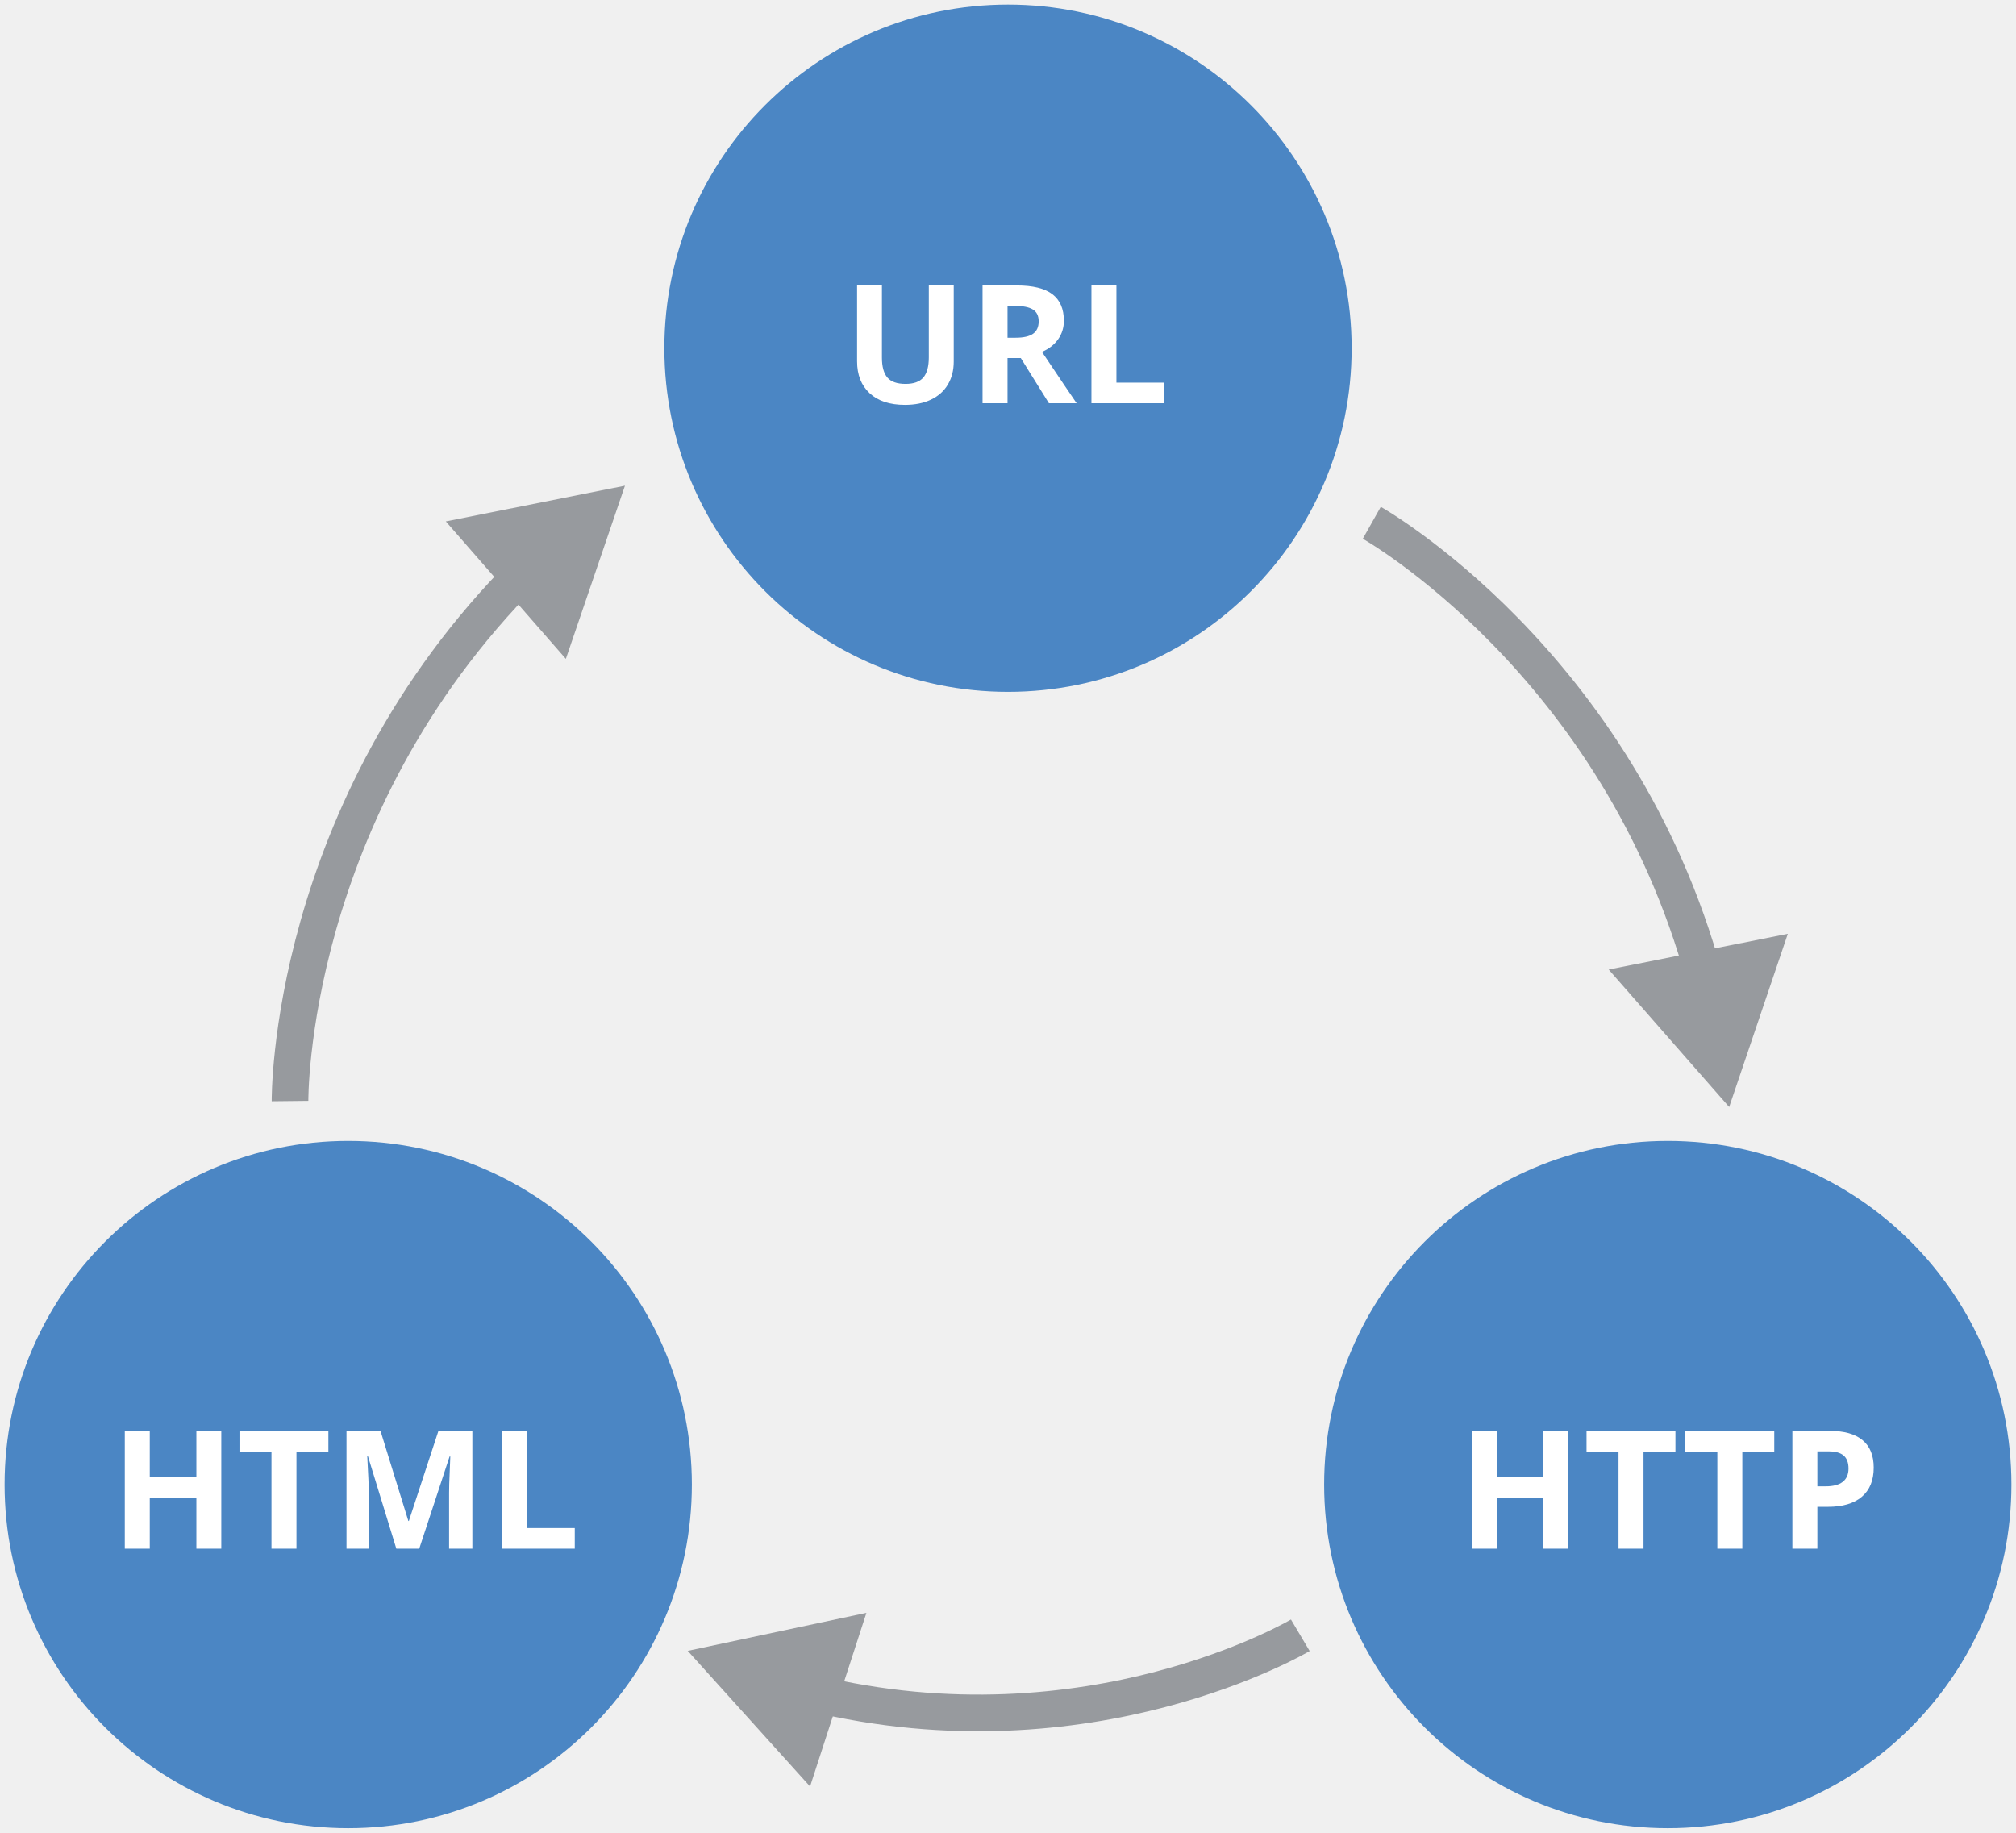
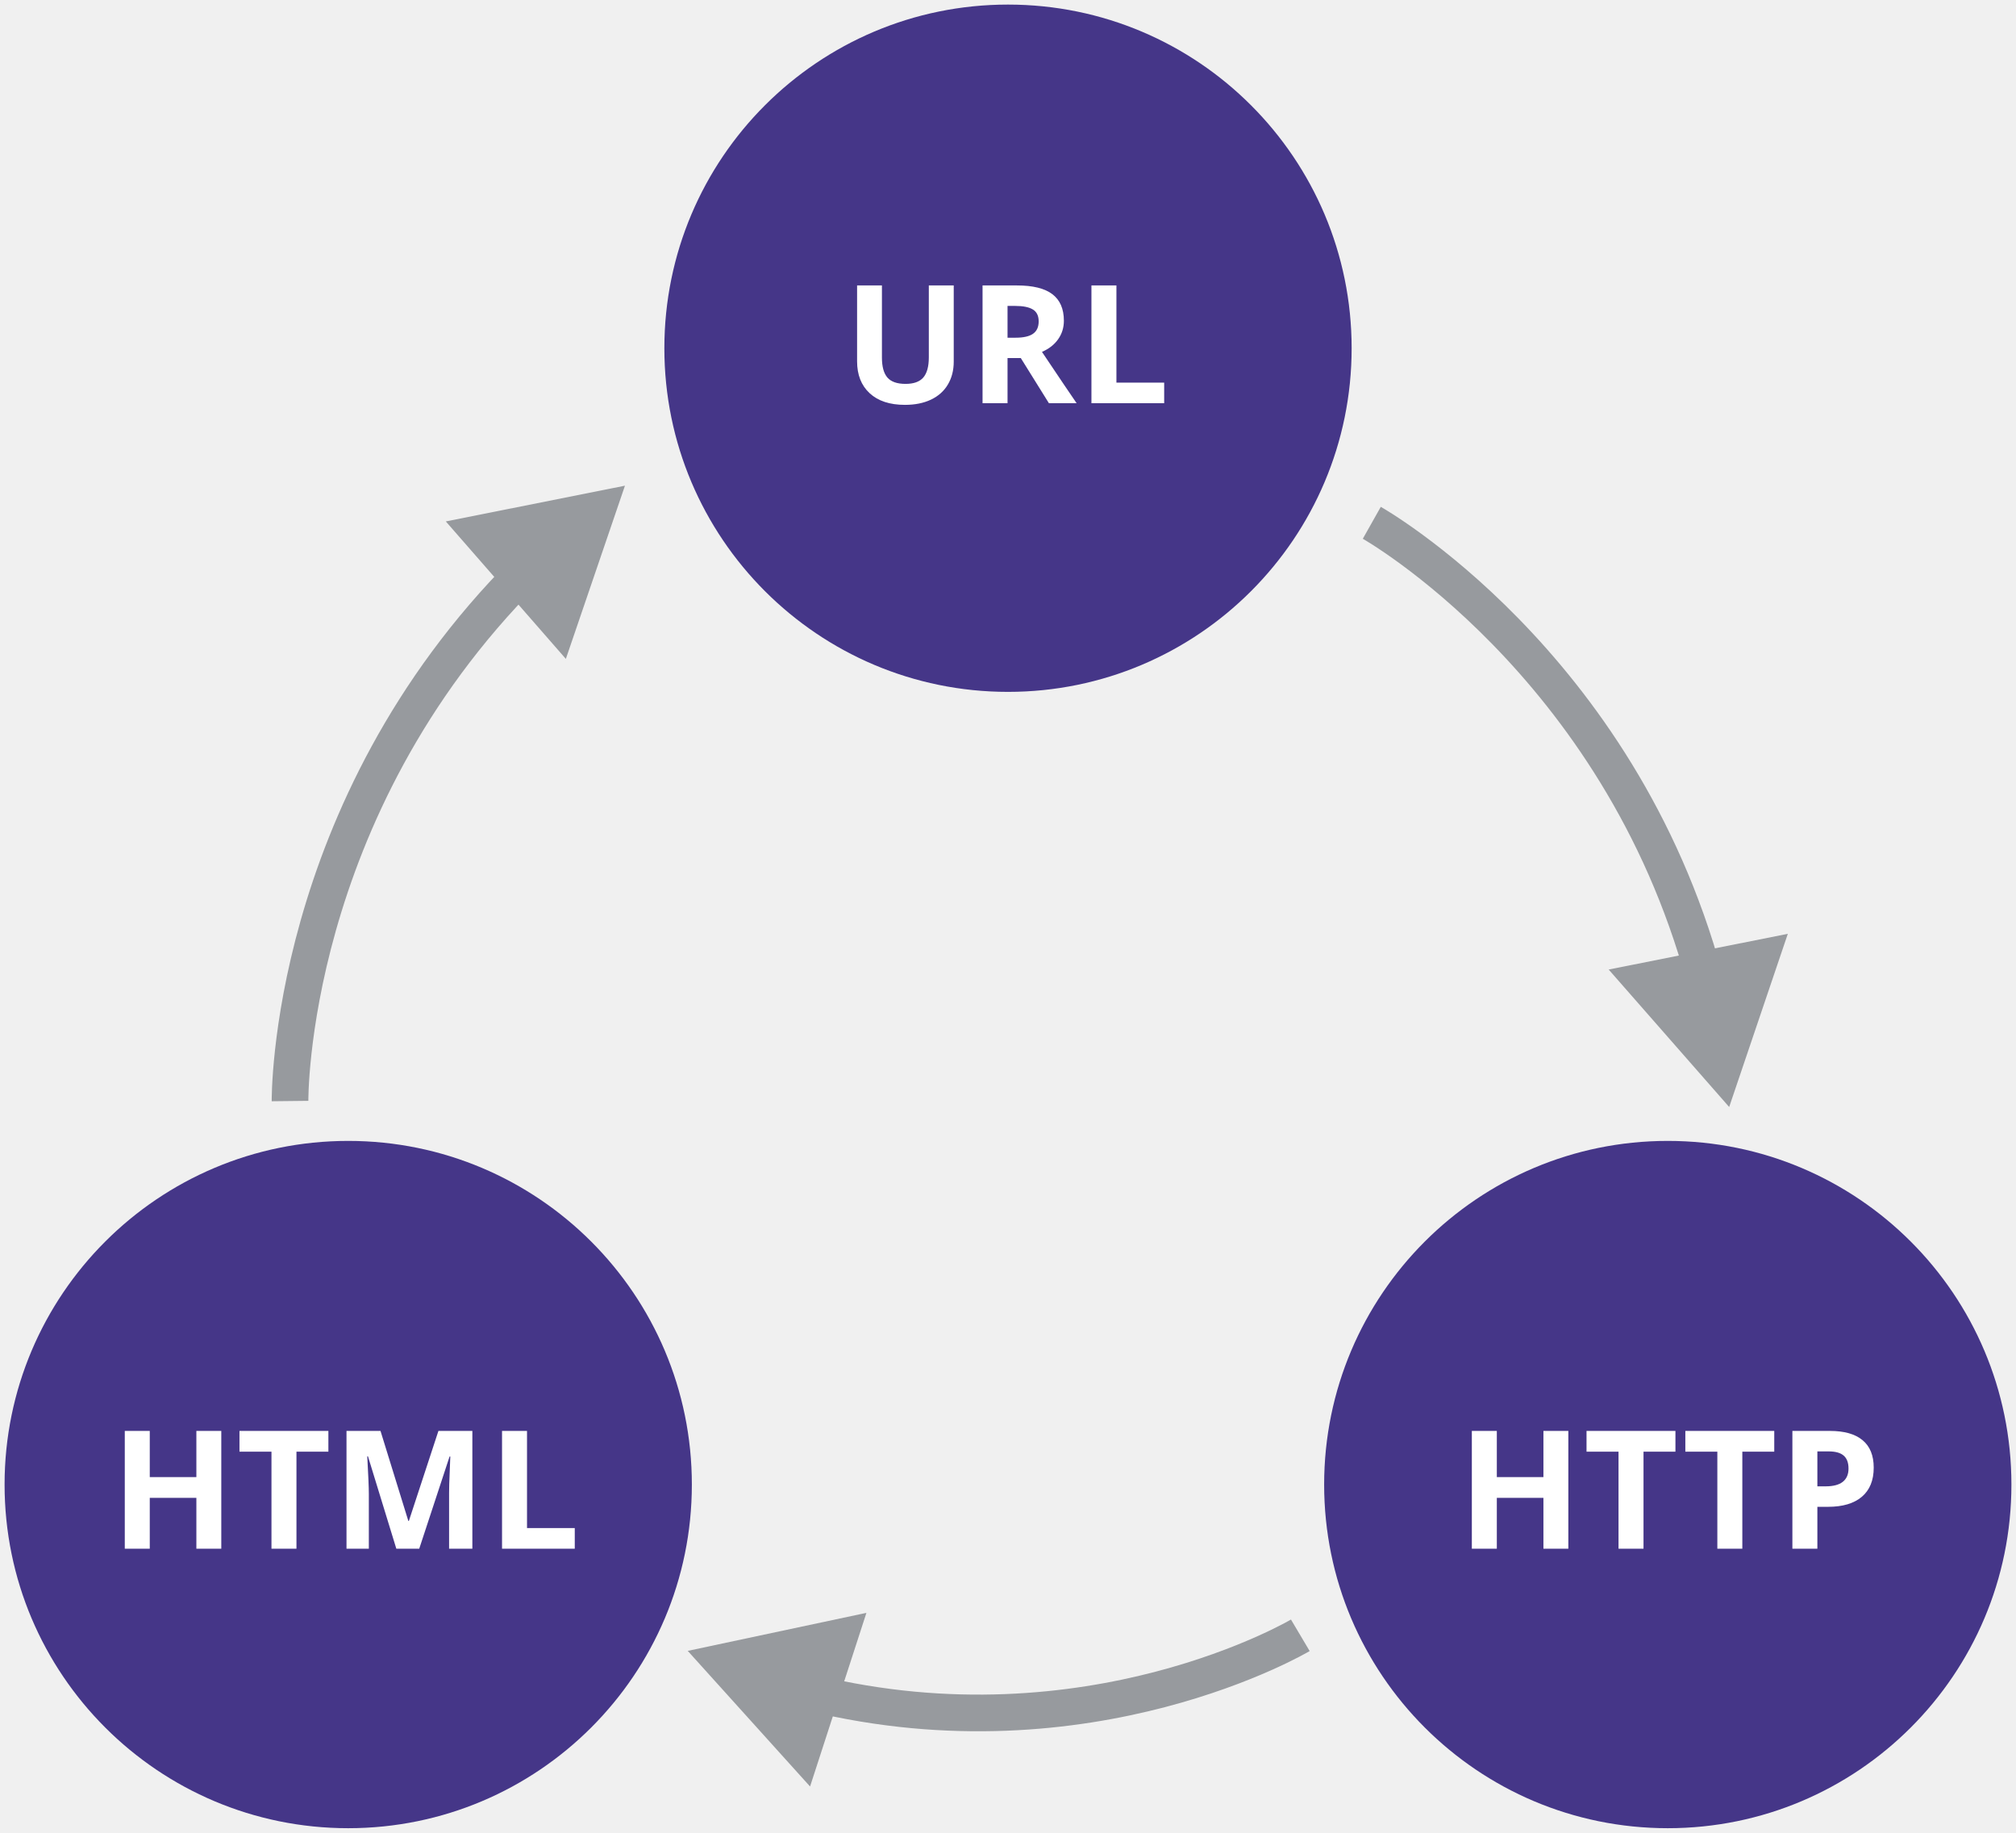
<svg xmlns="http://www.w3.org/2000/svg" version="1.1" width="440" height="400">
  <style>
@font-face{
 font-weight: 700;
 font-family: 'Open Sans';
 src: url(../../_shared/fonts/OpenSans.Bold.woff) format('woff')
}

text {
  font: 36px 'Open Sans';
  font-weight: bold;
  fill: white;
}
circle {
-   fill: #4B86C4;
+   fill: #453688;
}
path {
  stroke: #979A9E;
  fill: none;
  stroke-width: 8;
}
polygon {
  fill: #979A9E;
}
</style>
  <circle cx="220" cy="76" r="75" />
  <circle cx="364" cy="324" r="75" />
  <circle cx="76" cy="324" r="75" />
  <text x="184" y="88">URL</text>
  <text x="318" y="338">HTTP</text>
  <text x="24" y="338">HTML</text>
  <path d="M299.4,114.1c0,0,53.8,30.3,72.6,99.3" />
  <polygon points="351.1,211.6 377.4,241.6 390.2,203.8" />
  <path d="M283.8,356.9c0,0-46,27.3-106.5,12.6" />
  <polygon points="189.1,352 150.1,360.3 176.8,389.9" />
  <path d="M63.3,240.3c0,0-0.7-63.5,51.3-115.6" />
  <polygon points="123.5,143.8 136.4,106 97.3,113.8" />
</svg>
